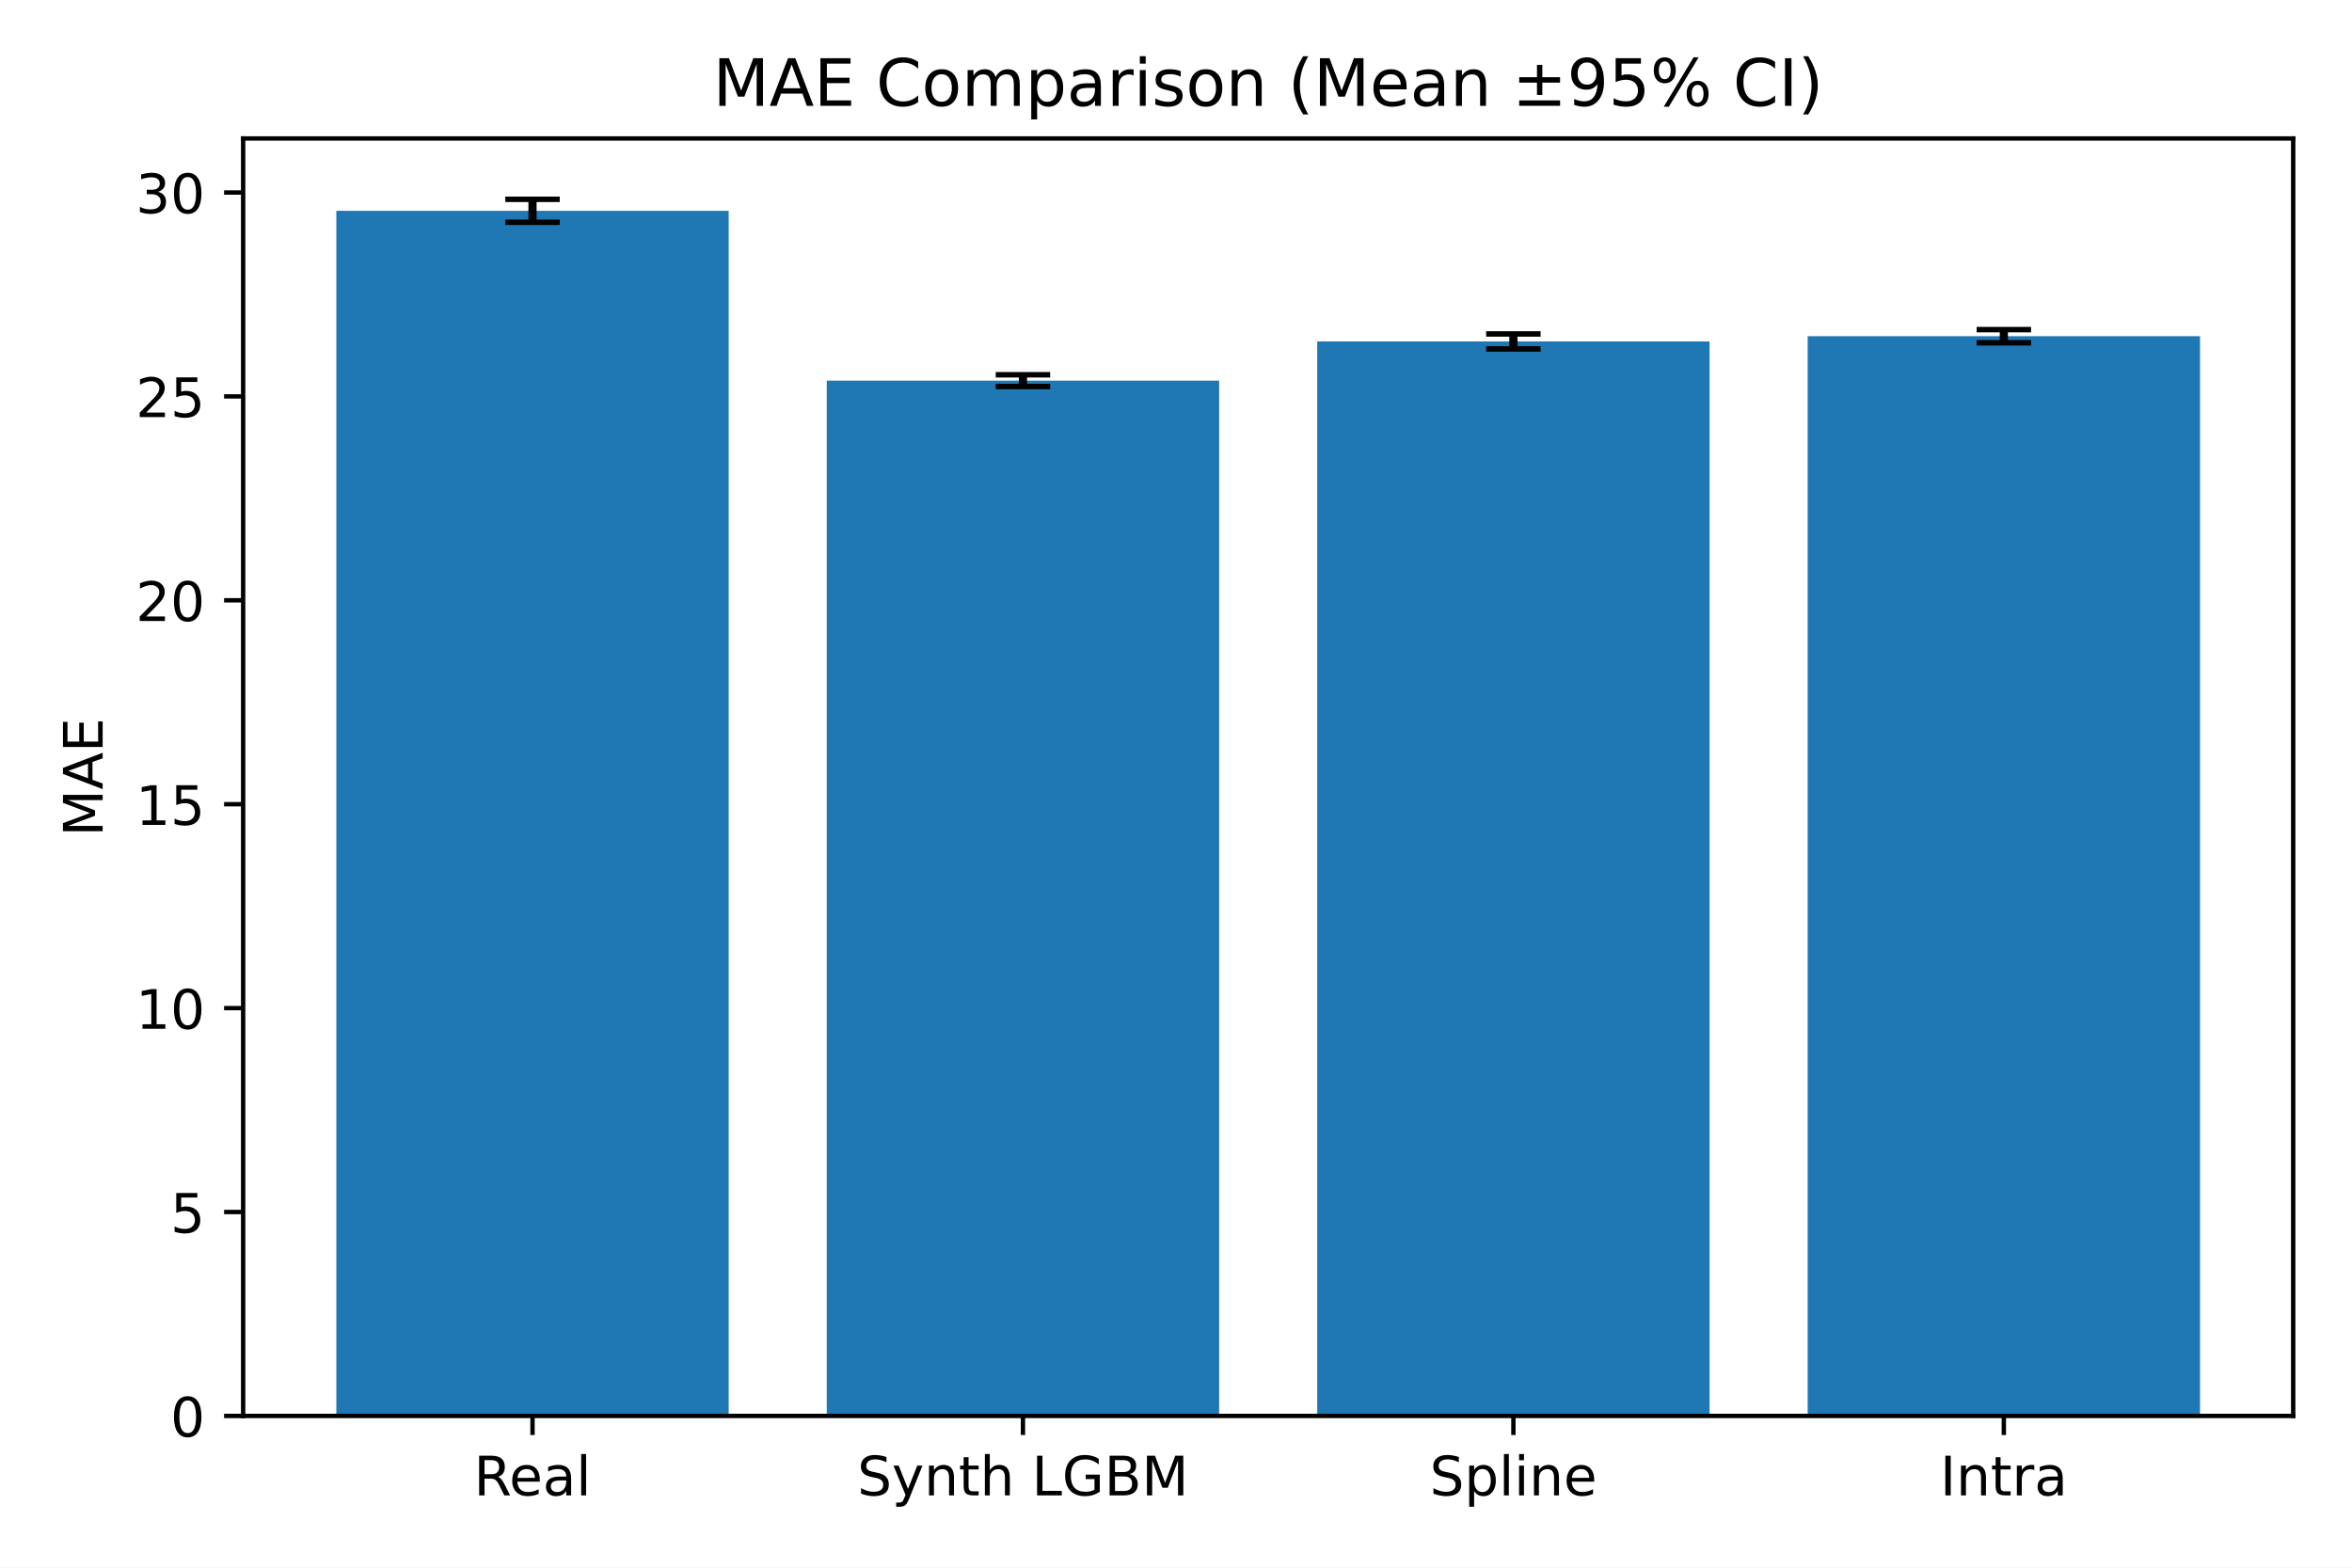
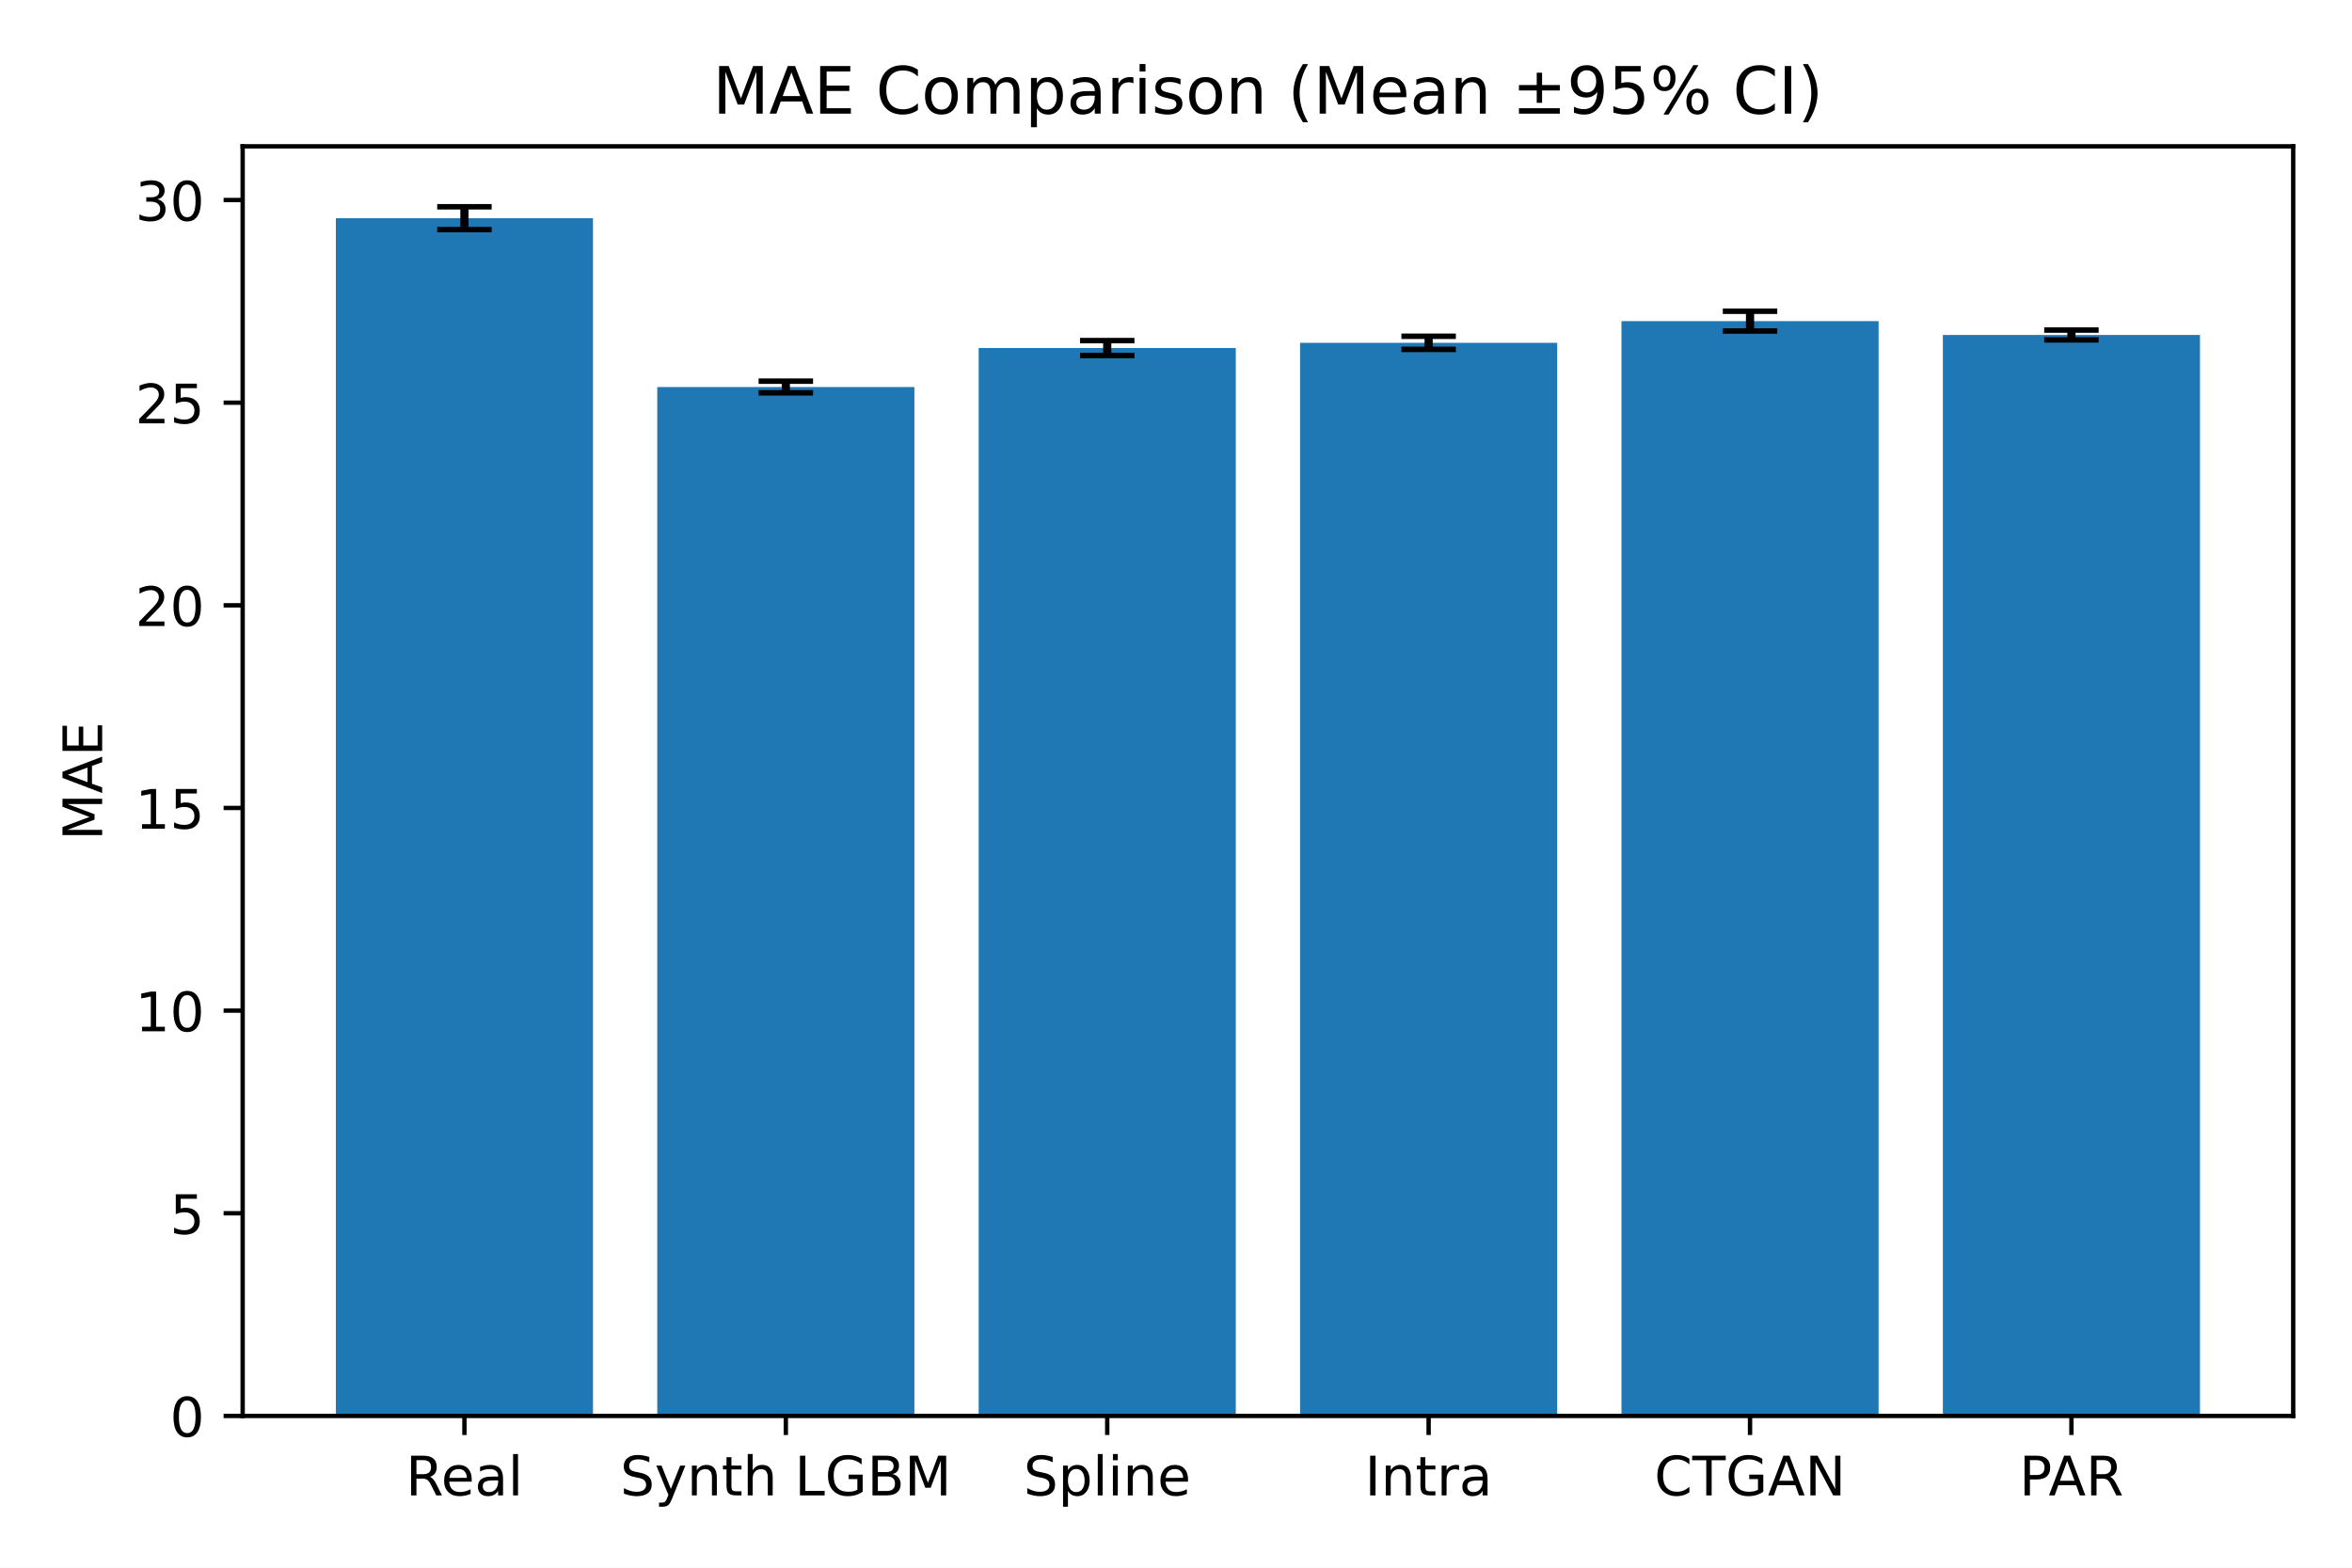
<svg xmlns="http://www.w3.org/2000/svg" xmlns:xlink="http://www.w3.org/1999/xlink" width="432pt" height="288pt" viewBox="0 0 432 288" version="1.1">
  <defs>
    <style type="text/css">*{stroke-linejoin: round; stroke-linecap: butt}</style>
  </defs>
  <g id="figure_1">
    <g id="patch_1">
      <path d="M 0 288  L 432 288  L 432 0  L 0 0  z " style="fill: #ffffff" />
    </g>
    <g id="axes_1">
      <g id="patch_2">
-         <path d="M 44.66 260.12  L 421.2 260.12  L 421.2 25.44  L 44.66 25.44  z " style="fill: #ffffff" />
+         <path d="M 44.57 260.12  L 421.2 260.12  L 421.2 26.88  L 44.57 26.88  z " style="fill: #ffffff" />
      </g>
      <g id="patch_3">
-         <path d="M 61.775 260.12  L 133.841 260.12  L 133.841 38.727  L 61.775 38.727  z " clip-path="url(#pe1dbb1abff)" style="fill: #1f77b4" />
+         <path d="M 61.69 260.12  L 108.916 260.12  L 108.916 40.085  L 61.69 40.085  z " clip-path="url(#p599aecca5c)" style="fill: #1f77b4" />
      </g>
      <g id="patch_4">
-         <path d="M 151.857 260.12  L 223.922 260.12  L 223.922 69.929  L 151.857 69.929  z " clip-path="url(#pe1dbb1abff)" style="fill: #1f77b4" />
+         <path d="M 120.722 260.12  L 167.949 260.12  L 167.949 71.096  L 120.722 71.096  z " clip-path="url(#p599aecca5c)" style="fill: #1f77b4" />
      </g>
      <g id="patch_5">
-         <path d="M 241.938 260.12  L 314.003 260.12  L 314.003 62.727  L 241.938 62.727  z " clip-path="url(#pe1dbb1abff)" style="fill: #1f77b4" />
+         <path d="M 179.755 260.12  L 226.982 260.12  L 226.982 63.938  L 179.755 63.938  z " clip-path="url(#p599aecca5c)" style="fill: #1f77b4" />
      </g>
      <g id="patch_6">
-         <path d="M 332.019 260.12  L 404.085 260.12  L 404.085 61.764  L 332.019 61.764  z " clip-path="url(#pe1dbb1abff)" style="fill: #1f77b4" />
+         <path d="M 238.788 260.12  L 286.015 260.12  L 286.015 62.981  L 238.788 62.981  z " clip-path="url(#p599aecca5c)" style="fill: #1f77b4" />
+       </g>
+       <g id="patch_7">
+         <path d="M 297.821 260.12  L 345.048 260.12  L 345.048 58.993  L 297.821 58.993  z " clip-path="url(#p599aecca5c)" style="fill: #1f77b4" />
+       </g>
+       <g id="patch_8">
+         <path d="M 356.854 260.12  L 404.08 260.12  L 404.08 61.543  L 356.854 61.543  z " clip-path="url(#p599aecca5c)" style="fill: #1f77b4" />
      </g>
      <g id="matplotlib.axis_1">
        <g id="xtick_1">
          <g id="line2d_1">
            <defs>
-               <path id="m3f27fc416a" d="M 0 0  L 0 3.5  " style="stroke: #000000; stroke-width: 0.8" />
+               <path id="mb12b4bf8b3" d="M 0 0  L 0 3.5  " style="stroke: #000000; stroke-width: 0.8" />
            </defs>
            <g>
-               <use xlink:href="#m3f27fc416a" x="97.808" y="260.12" style="stroke: #000000; stroke-width: 0.8" />
+               <use xlink:href="#mb12b4bf8b3" x="85.303" y="260.12" style="stroke: #000000; stroke-width: 0.8" />
            </g>
          </g>
          <g id="text_1">
-             <g transform="translate(87.02908 274.7184) scale(0.1 -0.1)">
+             <g transform="translate(74.5238 274.7184) scale(0.1 -0.1)">
              <defs>
                <path id="DejaVuSans-52" d="M 2841 2188  Q 3044 2119 3236 1894  Q 3428 1669 3622 1275  L 4263 0  L 3584 0  L 2988 1197  Q 2756 1666 2539 1819  Q 2322 1972 1947 1972  L 1259 1972  L 1259 0  L 628 0  L 628 4666  L 2053 4666  Q 2853 4666 3247 4331  Q 3641 3997 3641 3322  Q 3641 2881 3436 2590  Q 3231 2300 2841 2188  z M 1259 4147  L 1259 2491  L 2053 2491  Q 2509 2491 2742 2702  Q 2975 2913 2975 3322  Q 2975 3731 2742 3939  Q 2509 4147 2053 4147  L 1259 4147  z " transform="scale(0.015625)" />
                <path id="DejaVuSans-65" d="M 3597 1894  L 3597 1613  L 953 1613  Q 991 1019 1311 708  Q 1631 397 2203 397  Q 2534 397 2845 478  Q 3156 559 3463 722  L 3463 178  Q 3153 47 2828 -22  Q 2503 -91 2169 -91  Q 1331 -91 842 396  Q 353 884 353 1716  Q 353 2575 817 3079  Q 1281 3584 2069 3584  Q 2775 3584 3186 3129  Q 3597 2675 3597 1894  z M 3022 2063  Q 3016 2534 2758 2815  Q 2500 3097 2075 3097  Q 1594 3097 1305 2825  Q 1016 2553 972 2059  L 3022 2063  z " transform="scale(0.015625)" />
                <path id="DejaVuSans-61" d="M 2194 1759  Q 1497 1759 1228 1600  Q 959 1441 959 1056  Q 959 750 1161 570  Q 1363 391 1709 391  Q 2188 391 2477 730  Q 2766 1069 2766 1631  L 2766 1759  L 2194 1759  z M 3341 1997  L 3341 0  L 2766 0  L 2766 531  Q 2569 213 2275 61  Q 1981 -91 1556 -91  Q 1019 -91 701 211  Q 384 513 384 1019  Q 384 1609 779 1909  Q 1175 2209 1959 2209  L 2766 2209  L 2766 2266  Q 2766 2663 2505 2880  Q 2244 3097 1772 3097  Q 1472 3097 1187 3025  Q 903 2953 641 2809  L 641 3341  Q 956 3463 1253 3523  Q 1550 3584 1831 3584  Q 2591 3584 2966 3190  Q 3341 2797 3341 1997  z " transform="scale(0.015625)" />
                <path id="DejaVuSans-6c" d="M 603 4863  L 1178 4863  L 1178 0  L 603 0  L 603 4863  z " transform="scale(0.015625)" />
              </defs>
              <use xlink:href="#DejaVuSans-52" />
              <use xlink:href="#DejaVuSans-65" transform="translate(64.98242 0)" />
              <use xlink:href="#DejaVuSans-61" transform="translate(126.5059 0)" />
              <use xlink:href="#DejaVuSans-6c" transform="translate(187.7852 0)" />
            </g>
          </g>
        </g>
        <g id="xtick_2">
          <g id="line2d_2">
            <g>
-               <use xlink:href="#m3f27fc416a" x="187.889" y="260.12" style="stroke: #000000; stroke-width: 0.8" />
+               <use xlink:href="#mb12b4bf8b3" x="144.336" y="260.12" style="stroke: #000000; stroke-width: 0.8" />
            </g>
          </g>
          <g id="text_2">
-             <g transform="translate(157.4643 274.7184) scale(0.1 -0.1)">
+             <g transform="translate(113.9106 274.7184) scale(0.1 -0.1)">
              <defs>
                <path id="DejaVuSans-53" d="M 3425 4513  L 3425 3897  Q 3066 4069 2747 4153  Q 2428 4238 2131 4238  Q 1616 4238 1336 4038  Q 1056 3838 1056 3469  Q 1056 3159 1242 3001  Q 1428 2844 1947 2747  L 2328 2669  Q 3034 2534 3370 2195  Q 3706 1856 3706 1288  Q 3706 609 3251 259  Q 2797 -91 1919 -91  Q 1588 -91 1214 -16  Q 841 59 441 206  L 441 856  Q 825 641 1194 531  Q 1563 422 1919 422  Q 2459 422 2753 634  Q 3047 847 3047 1241  Q 3047 1584 2836 1778  Q 2625 1972 2144 2069  L 1759 2144  Q 1053 2284 737 2584  Q 422 2884 422 3419  Q 422 4038 858 4394  Q 1294 4750 2059 4750  Q 2388 4750 2728 4690  Q 3069 4631 3425 4513  z " transform="scale(0.015625)" />
                <path id="DejaVuSans-79" d="M 2059 -325  Q 1816 -950 1584 -1140  Q 1353 -1331 966 -1331  L 506 -1331  L 506 -850  L 844 -850  Q 1081 -850 1212 -737  Q 1344 -625 1503 -206  L 1606 56  L 191 3500  L 800 3500  L 1894 763  L 2988 3500  L 3597 3500  L 2059 -325  z " transform="scale(0.015625)" />
                <path id="DejaVuSans-6e" d="M 3513 2113  L 3513 0  L 2938 0  L 2938 2094  Q 2938 2591 2744 2837  Q 2550 3084 2163 3084  Q 1697 3084 1428 2787  Q 1159 2491 1159 1978  L 1159 0  L 581 0  L 581 3500  L 1159 3500  L 1159 2956  Q 1366 3272 1645 3428  Q 1925 3584 2291 3584  Q 2894 3584 3203 3211  Q 3513 2838 3513 2113  z " transform="scale(0.015625)" />
                <path id="DejaVuSans-74" d="M 1172 4494  L 1172 3500  L 2356 3500  L 2356 3053  L 1172 3053  L 1172 1153  Q 1172 725 1289 603  Q 1406 481 1766 481  L 2356 481  L 2356 0  L 1766 0  Q 1100 0 847 248  Q 594 497 594 1153  L 594 3053  L 172 3053  L 172 3500  L 594 3500  L 594 4494  L 1172 4494  z " transform="scale(0.015625)" />
                <path id="DejaVuSans-68" d="M 3513 2113  L 3513 0  L 2938 0  L 2938 2094  Q 2938 2591 2744 2837  Q 2550 3084 2163 3084  Q 1697 3084 1428 2787  Q 1159 2491 1159 1978  L 1159 0  L 581 0  L 581 4863  L 1159 4863  L 1159 2956  Q 1366 3272 1645 3428  Q 1925 3584 2291 3584  Q 2894 3584 3203 3211  Q 3513 2838 3513 2113  z " transform="scale(0.015625)" />
                <path id="DejaVuSans-20" transform="scale(0.015625)" />
                <path id="DejaVuSans-4c" d="M 628 4666  L 1259 4666  L 1259 531  L 3531 531  L 3531 0  L 628 0  L 628 4666  z " transform="scale(0.015625)" />
                <path id="DejaVuSans-47" d="M 3809 666  L 3809 1919  L 2778 1919  L 2778 2438  L 4434 2438  L 4434 434  Q 4069 175 3628 42  Q 3188 -91 2688 -91  Q 1594 -91 976 548  Q 359 1188 359 2328  Q 359 3472 976 4111  Q 1594 4750 2688 4750  Q 3144 4750 3555 4637  Q 3966 4525 4313 4306  L 4313 3634  Q 3963 3931 3569 4081  Q 3175 4231 2741 4231  Q 1884 4231 1454 3753  Q 1025 3275 1025 2328  Q 1025 1384 1454 906  Q 1884 428 2741 428  Q 3075 428 3337 486  Q 3600 544 3809 666  z " transform="scale(0.015625)" />
                <path id="DejaVuSans-42" d="M 1259 2228  L 1259 519  L 2272 519  Q 2781 519 3026 730  Q 3272 941 3272 1375  Q 3272 1813 3026 2020  Q 2781 2228 2272 2228  L 1259 2228  z M 1259 4147  L 1259 2741  L 2194 2741  Q 2656 2741 2882 2914  Q 3109 3088 3109 3444  Q 3109 3797 2882 3972  Q 2656 4147 2194 4147  L 1259 4147  z M 628 4666  L 2241 4666  Q 2963 4666 3353 4366  Q 3744 4066 3744 3513  Q 3744 3084 3544 2831  Q 3344 2578 2956 2516  Q 3422 2416 3680 2098  Q 3938 1781 3938 1306  Q 3938 681 3513 340  Q 3088 0 2303 0  L 628 0  L 628 4666  z " transform="scale(0.015625)" />
                <path id="DejaVuSans-4d" d="M 628 4666  L 1569 4666  L 2759 1491  L 3956 4666  L 4897 4666  L 4897 0  L 4281 0  L 4281 4097  L 3078 897  L 2444 897  L 1241 4097  L 1241 0  L 628 0  L 628 4666  z " transform="scale(0.015625)" />
              </defs>
              <use xlink:href="#DejaVuSans-53" />
              <use xlink:href="#DejaVuSans-79" transform="translate(63.47656 0)" />
              <use xlink:href="#DejaVuSans-6e" transform="translate(122.6562 0)" />
              <use xlink:href="#DejaVuSans-74" transform="translate(186.0352 0)" />
              <use xlink:href="#DejaVuSans-68" transform="translate(225.2441 0)" />
              <use xlink:href="#DejaVuSans-20" transform="translate(288.623 0)" />
              <use xlink:href="#DejaVuSans-4c" transform="translate(320.4102 0)" />
              <use xlink:href="#DejaVuSans-47" transform="translate(376.123 0)" />
              <use xlink:href="#DejaVuSans-42" transform="translate(453.6133 0)" />
              <use xlink:href="#DejaVuSans-4d" transform="translate(522.2168 0)" />
            </g>
          </g>
        </g>
        <g id="xtick_3">
          <g id="line2d_3">
            <g>
-               <use xlink:href="#m3f27fc416a" x="277.971" y="260.12" style="stroke: #000000; stroke-width: 0.8" />
+               <use xlink:href="#mb12b4bf8b3" x="203.369" y="260.12" style="stroke: #000000; stroke-width: 0.8" />
            </g>
          </g>
          <g id="text_3">
-             <g transform="translate(262.5988 274.7184) scale(0.1 -0.1)">
+             <g transform="translate(187.9967 274.7184) scale(0.1 -0.1)">
              <defs>
                <path id="DejaVuSans-70" d="M 1159 525  L 1159 -1331  L 581 -1331  L 581 3500  L 1159 3500  L 1159 2969  Q 1341 3281 1617 3432  Q 1894 3584 2278 3584  Q 2916 3584 3314 3078  Q 3713 2572 3713 1747  Q 3713 922 3314 415  Q 2916 -91 2278 -91  Q 1894 -91 1617 61  Q 1341 213 1159 525  z M 3116 1747  Q 3116 2381 2855 2742  Q 2594 3103 2138 3103  Q 1681 3103 1420 2742  Q 1159 2381 1159 1747  Q 1159 1113 1420 752  Q 1681 391 2138 391  Q 2594 391 2855 752  Q 3116 1113 3116 1747  z " transform="scale(0.015625)" />
                <path id="DejaVuSans-69" d="M 603 3500  L 1178 3500  L 1178 0  L 603 0  L 603 3500  z M 603 4863  L 1178 4863  L 1178 4134  L 603 4134  L 603 4863  z " transform="scale(0.015625)" />
              </defs>
              <use xlink:href="#DejaVuSans-53" />
              <use xlink:href="#DejaVuSans-70" transform="translate(63.47656 0)" />
              <use xlink:href="#DejaVuSans-6c" transform="translate(126.9531 0)" />
              <use xlink:href="#DejaVuSans-69" transform="translate(154.7363 0)" />
              <use xlink:href="#DejaVuSans-6e" transform="translate(182.5195 0)" />
              <use xlink:href="#DejaVuSans-65" transform="translate(245.8984 0)" />
            </g>
          </g>
        </g>
        <g id="xtick_4">
          <g id="line2d_4">
            <g>
-               <use xlink:href="#m3f27fc416a" x="368.052" y="260.12" style="stroke: #000000; stroke-width: 0.8" />
+               <use xlink:href="#mb12b4bf8b3" x="262.401" y="260.12" style="stroke: #000000; stroke-width: 0.8" />
            </g>
          </g>
          <g id="text_4">
-             <g transform="translate(356.3286 274.7184) scale(0.1 -0.1)">
+             <g transform="translate(250.678 274.7184) scale(0.1 -0.1)">
              <defs>
                <path id="DejaVuSans-49" d="M 628 4666  L 1259 4666  L 1259 0  L 628 0  L 628 4666  z " transform="scale(0.015625)" />
                <path id="DejaVuSans-72" d="M 2631 2963  Q 2534 3019 2420 3045  Q 2306 3072 2169 3072  Q 1681 3072 1420 2755  Q 1159 2438 1159 1844  L 1159 0  L 581 0  L 581 3500  L 1159 3500  L 1159 2956  Q 1341 3275 1631 3429  Q 1922 3584 2338 3584  Q 2397 3584 2469 3576  Q 2541 3569 2628 3553  L 2631 2963  z " transform="scale(0.015625)" />
              </defs>
              <use xlink:href="#DejaVuSans-49" />
              <use xlink:href="#DejaVuSans-6e" transform="translate(29.49219 0)" />
              <use xlink:href="#DejaVuSans-74" transform="translate(92.87109 0)" />
              <use xlink:href="#DejaVuSans-72" transform="translate(132.0801 0)" />
              <use xlink:href="#DejaVuSans-61" transform="translate(173.1934 0)" />
            </g>
          </g>
        </g>
+         <g id="xtick_5">
+           <g id="line2d_5">
+             <g>
+               <use xlink:href="#mb12b4bf8b3" x="321.434" y="260.12" style="stroke: #000000; stroke-width: 0.8" />
+             </g>
+           </g>
+           <g id="text_5">
+             <g transform="translate(303.8539 274.7184) scale(0.1 -0.1)">
+               <defs>
+                 <path id="DejaVuSans-43" d="M 4122 4306  L 4122 3641  Q 3803 3938 3442 4084  Q 3081 4231 2675 4231  Q 1875 4231 1450 3742  Q 1025 3253 1025 2328  Q 1025 1406 1450 917  Q 1875 428 2675 428  Q 3081 428 3442 575  Q 3803 722 4122 1019  L 4122 359  Q 3791 134 3420 21  Q 3050 -91 2638 -91  Q 1578 -91 968 557  Q 359 1206 359 2328  Q 359 3453 968 4101  Q 1578 4750 2638 4750  Q 3056 4750 3426 4639  Q 3797 4528 4122 4306  z " transform="scale(0.015625)" />
+                 <path id="DejaVuSans-54" d="M -19 4666  L 3928 4666  L 3928 4134  L 2272 4134  L 2272 0  L 1638 0  L 1638 4134  L -19 4134  L -19 4666  z " transform="scale(0.015625)" />
+                 <path id="DejaVuSans-41" d="M 2188 4044  L 1331 1722  L 3047 1722  L 2188 4044  z M 1831 4666  L 2547 4666  L 4325 0  L 3669 0  L 3244 1197  L 1141 1197  L 716 0  L 50 0  L 1831 4666  z " transform="scale(0.015625)" />
+                 <path id="DejaVuSans-4e" d="M 628 4666  L 1478 4666  L 3547 763  L 3547 4666  L 4159 4666  L 4159 0  L 3309 0  L 1241 3903  L 1241 0  L 628 0  L 628 4666  z " transform="scale(0.015625)" />
+               </defs>
+               <use xlink:href="#DejaVuSans-43" />
+               <use xlink:href="#DejaVuSans-54" transform="translate(69.82422 0)" />
+               <use xlink:href="#DejaVuSans-47" transform="translate(130.9082 0)" />
+               <use xlink:href="#DejaVuSans-41" transform="translate(208.3984 0)" />
+               <use xlink:href="#DejaVuSans-4e" transform="translate(276.8066 0)" />
+             </g>
+           </g>
+         </g>
+         <g id="xtick_6">
+           <g id="line2d_6">
+             <g>
+               <use xlink:href="#mb12b4bf8b3" x="380.467" y="260.12" style="stroke: #000000; stroke-width: 0.8" />
+             </g>
+           </g>
+           <g id="text_6">
+             <g transform="translate(370.8767 274.7184) scale(0.1 -0.1)">
+               <defs>
+                 <path id="DejaVuSans-50" d="M 1259 4147  L 1259 2394  L 2053 2394  Q 2494 2394 2734 2622  Q 2975 2850 2975 3272  Q 2975 3691 2734 3919  Q 2494 4147 2053 4147  L 1259 4147  z M 628 4666  L 2053 4666  Q 2838 4666 3239 4311  Q 3641 3956 3641 3272  Q 3641 2581 3239 2228  Q 2838 1875 2053 1875  L 1259 1875  L 1259 0  L 628 0  L 628 4666  z " transform="scale(0.015625)" />
+               </defs>
+               <use xlink:href="#DejaVuSans-50" />
+               <use xlink:href="#DejaVuSans-41" transform="translate(53.92773 0)" />
+               <use xlink:href="#DejaVuSans-52" transform="translate(122.3359 0)" />
+             </g>
+           </g>
+         </g>
      </g>
      <g id="matplotlib.axis_2">
        <g id="ytick_1">
-           <g id="line2d_5">
+           <g id="line2d_7">
            <defs>
-               <path id="m598ba4c8fd" d="M 0 0  L -3.5 0  " style="stroke: #000000; stroke-width: 0.8" />
+               <path id="mf62ab08d79" d="M 0 0  L -3.5 0  " style="stroke: #000000; stroke-width: 0.8" />
            </defs>
            <g>
-               <use xlink:href="#m598ba4c8fd" x="44.66" y="260.12" style="stroke: #000000; stroke-width: 0.8" />
-             </g>
-           </g>
-           <g id="text_5">
-             <g transform="translate(31.2975 263.9192) scale(0.1 -0.1)">
+               <use xlink:href="#mf62ab08d79" x="44.57" y="260.12" style="stroke: #000000; stroke-width: 0.8" />
+             </g>
+           </g>
+           <g id="text_7">
+             <g transform="translate(31.2075 263.9192) scale(0.1 -0.1)">
              <defs>
                <path id="DejaVuSans-30" d="M 2034 4250  Q 1547 4250 1301 3770  Q 1056 3291 1056 2328  Q 1056 1369 1301 889  Q 1547 409 2034 409  Q 2525 409 2770 889  Q 3016 1369 3016 2328  Q 3016 3291 2770 3770  Q 2525 4250 2034 4250  z M 2034 4750  Q 2819 4750 3233 4129  Q 3647 3509 3647 2328  Q 3647 1150 3233 529  Q 2819 -91 2034 -91  Q 1250 -91 836 529  Q 422 1150 422 2328  Q 422 3509 836 4129  Q 1250 4750 2034 4750  z " transform="scale(0.015625)" />
              </defs>
              <use xlink:href="#DejaVuSans-30" />
            </g>
          </g>
        </g>
        <g id="ytick_2">
-           <g id="line2d_6">
-             <g>
-               <use xlink:href="#m598ba4c8fd" x="44.66" y="222.661" style="stroke: #000000; stroke-width: 0.8" />
-             </g>
-           </g>
-           <g id="text_6">
-             <g transform="translate(31.2975 226.46) scale(0.1 -0.1)">
+           <g id="line2d_8">
+             <g>
+               <use xlink:href="#mf62ab08d79" x="44.57" y="222.891" style="stroke: #000000; stroke-width: 0.8" />
+             </g>
+           </g>
+           <g id="text_8">
+             <g transform="translate(31.2075 226.6899) scale(0.1 -0.1)">
              <defs>
                <path id="DejaVuSans-35" d="M 691 4666  L 3169 4666  L 3169 4134  L 1269 4134  L 1269 2991  Q 1406 3038 1543 3061  Q 1681 3084 1819 3084  Q 2600 3084 3056 2656  Q 3513 2228 3513 1497  Q 3513 744 3044 326  Q 2575 -91 1722 -91  Q 1428 -91 1123 -41  Q 819 9 494 109  L 494 744  Q 775 591 1075 516  Q 1375 441 1709 441  Q 2250 441 2565 725  Q 2881 1009 2881 1497  Q 2881 1984 2565 2268  Q 2250 2553 1709 2553  Q 1456 2553 1204 2497  Q 953 2441 691 2322  L 691 4666  z " transform="scale(0.015625)" />
              </defs>
              <use xlink:href="#DejaVuSans-35" />
            </g>
          </g>
        </g>
        <g id="ytick_3">
-           <g id="line2d_7">
-             <g>
-               <use xlink:href="#m598ba4c8fd" x="44.66" y="185.202" style="stroke: #000000; stroke-width: 0.8" />
-             </g>
-           </g>
-           <g id="text_7">
-             <g transform="translate(24.935 189.0009) scale(0.1 -0.1)">
+           <g id="line2d_9">
+             <g>
+               <use xlink:href="#mf62ab08d79" x="44.57" y="185.661" style="stroke: #000000; stroke-width: 0.8" />
+             </g>
+           </g>
+           <g id="text_9">
+             <g transform="translate(24.845 189.4606) scale(0.1 -0.1)">
              <defs>
                <path id="DejaVuSans-31" d="M 794 531  L 1825 531  L 1825 4091  L 703 3866  L 703 4441  L 1819 4666  L 2450 4666  L 2450 531  L 3481 531  L 3481 0  L 794 0  L 794 531  z " transform="scale(0.015625)" />
              </defs>
              <use xlink:href="#DejaVuSans-31" />
              <use xlink:href="#DejaVuSans-30" transform="translate(63.62305 0)" />
            </g>
          </g>
        </g>
        <g id="ytick_4">
-           <g id="line2d_8">
-             <g>
-               <use xlink:href="#m598ba4c8fd" x="44.66" y="147.742" style="stroke: #000000; stroke-width: 0.8" />
-             </g>
-           </g>
-           <g id="text_8">
-             <g transform="translate(24.935 151.5417) scale(0.1 -0.1)">
+           <g id="line2d_10">
+             <g>
+               <use xlink:href="#mf62ab08d79" x="44.57" y="148.432" style="stroke: #000000; stroke-width: 0.8" />
+             </g>
+           </g>
+           <g id="text_10">
+             <g transform="translate(24.845 152.2312) scale(0.1 -0.1)">
              <use xlink:href="#DejaVuSans-31" />
              <use xlink:href="#DejaVuSans-35" transform="translate(63.62305 0)" />
            </g>
          </g>
        </g>
        <g id="ytick_5">
-           <g id="line2d_9">
-             <g>
-               <use xlink:href="#m598ba4c8fd" x="44.66" y="110.283" style="stroke: #000000; stroke-width: 0.8" />
-             </g>
-           </g>
-           <g id="text_9">
-             <g transform="translate(24.935 114.0825) scale(0.1 -0.1)">
+           <g id="line2d_11">
+             <g>
+               <use xlink:href="#mf62ab08d79" x="44.57" y="111.203" style="stroke: #000000; stroke-width: 0.8" />
+             </g>
+           </g>
+           <g id="text_11">
+             <g transform="translate(24.845 115.0019) scale(0.1 -0.1)">
              <defs>
                <path id="DejaVuSans-32" d="M 1228 531  L 3431 531  L 3431 0  L 469 0  L 469 531  Q 828 903 1448 1529  Q 2069 2156 2228 2338  Q 2531 2678 2651 2914  Q 2772 3150 2772 3378  Q 2772 3750 2511 3984  Q 2250 4219 1831 4219  Q 1534 4219 1204 4116  Q 875 4013 500 3803  L 500 4441  Q 881 4594 1212 4672  Q 1544 4750 1819 4750  Q 2544 4750 2975 4387  Q 3406 4025 3406 3419  Q 3406 3131 3298 2873  Q 3191 2616 2906 2266  Q 2828 2175 2409 1742  Q 1991 1309 1228 531  z " transform="scale(0.015625)" />
              </defs>
              <use xlink:href="#DejaVuSans-32" />
              <use xlink:href="#DejaVuSans-30" transform="translate(63.62305 0)" />
            </g>
          </g>
        </g>
        <g id="ytick_6">
-           <g id="line2d_10">
-             <g>
-               <use xlink:href="#m598ba4c8fd" x="44.66" y="72.824" style="stroke: #000000; stroke-width: 0.8" />
-             </g>
-           </g>
-           <g id="text_10">
-             <g transform="translate(24.935 76.62334) scale(0.1 -0.1)">
+           <g id="line2d_12">
+             <g>
+               <use xlink:href="#mf62ab08d79" x="44.57" y="73.973" style="stroke: #000000; stroke-width: 0.8" />
+             </g>
+           </g>
+           <g id="text_12">
+             <g transform="translate(24.845 77.77259) scale(0.1 -0.1)">
              <use xlink:href="#DejaVuSans-32" />
              <use xlink:href="#DejaVuSans-35" transform="translate(63.62305 0)" />
            </g>
          </g>
        </g>
        <g id="ytick_7">
-           <g id="line2d_11">
-             <g>
-               <use xlink:href="#m598ba4c8fd" x="44.66" y="35.365" style="stroke: #000000; stroke-width: 0.8" />
-             </g>
-           </g>
-           <g id="text_11">
-             <g transform="translate(24.935 39.16416) scale(0.1 -0.1)">
+           <g id="line2d_13">
+             <g>
+               <use xlink:href="#mf62ab08d79" x="44.57" y="36.744" style="stroke: #000000; stroke-width: 0.8" />
+             </g>
+           </g>
+           <g id="text_13">
+             <g transform="translate(24.845 40.54326) scale(0.1 -0.1)">
              <defs>
                <path id="DejaVuSans-33" d="M 2597 2516  Q 3050 2419 3304 2112  Q 3559 1806 3559 1356  Q 3559 666 3084 287  Q 2609 -91 1734 -91  Q 1441 -91 1130 -33  Q 819 25 488 141  L 488 750  Q 750 597 1062 519  Q 1375 441 1716 441  Q 2309 441 2620 675  Q 2931 909 2931 1356  Q 2931 1769 2642 2001  Q 2353 2234 1838 2234  L 1294 2234  L 1294 2753  L 1863 2753  Q 2328 2753 2575 2939  Q 2822 3125 2822 3475  Q 2822 3834 2567 4026  Q 2313 4219 1838 4219  Q 1578 4219 1281 4162  Q 984 4106 628 3988  L 628 4550  Q 988 4650 1302 4700  Q 1616 4750 1894 4750  Q 2613 4750 3031 4423  Q 3450 4097 3450 3541  Q 3450 3153 3228 2886  Q 3006 2619 2597 2516  z " transform="scale(0.015625)" />
              </defs>
              <use xlink:href="#DejaVuSans-33" />
              <use xlink:href="#DejaVuSans-30" transform="translate(63.62305 0)" />
            </g>
          </g>
        </g>
-         <g id="text_12">
-           <g transform="translate(18.85531 153.6738) rotate(-90) scale(0.1 -0.1)">
+         <g id="text_14">
+           <g transform="translate(18.76531 154.3938) rotate(-90) scale(0.1 -0.1)">
            <defs>
-               <path id="DejaVuSans-41" d="M 2188 4044  L 1331 1722  L 3047 1722  L 2188 4044  z M 1831 4666  L 2547 4666  L 4325 0  L 3669 0  L 3244 1197  L 1141 1197  L 716 0  L 50 0  L 1831 4666  z " transform="scale(0.015625)" />
              <path id="DejaVuSans-45" d="M 628 4666  L 3578 4666  L 3578 4134  L 1259 4134  L 1259 2753  L 3481 2753  L 3481 2222  L 1259 2222  L 1259 531  L 3634 531  L 3634 0  L 628 0  L 628 4666  z " transform="scale(0.015625)" />
            </defs>
            <use xlink:href="#DejaVuSans-4d" />
            <use xlink:href="#DejaVuSans-41" transform="translate(86.2793 0)" />
            <use xlink:href="#DejaVuSans-45" transform="translate(154.6875 0)" />
          </g>
        </g>
      </g>
      <g id="LineCollection_1">
-         <path d="M 97.808 40.839  L 97.808 36.615  " clip-path="url(#pe1dbb1abff)" style="fill: none; stroke: #000000; stroke-width: 1.5" />
-         <path d="M 187.889 71.006  L 187.889 68.852  " clip-path="url(#pe1dbb1abff)" style="fill: none; stroke: #000000; stroke-width: 1.5" />
-         <path d="M 277.971 64.106  L 277.971 61.348  " clip-path="url(#pe1dbb1abff)" style="fill: none; stroke: #000000; stroke-width: 1.5" />
-         <path d="M 368.052 62.977  L 368.052 60.55  " clip-path="url(#pe1dbb1abff)" style="fill: none; stroke: #000000; stroke-width: 1.5" />
-       </g>
-       <g id="line2d_12">
+         <path d="M 85.303 42.184  L 85.303 37.987  " clip-path="url(#p599aecca5c)" style="fill: none; stroke: #000000; stroke-width: 1.5" />
+         <path d="M 144.336 72.166  L 144.336 70.026  " clip-path="url(#p599aecca5c)" style="fill: none; stroke: #000000; stroke-width: 1.5" />
+         <path d="M 203.369 65.309  L 203.369 62.568  " clip-path="url(#p599aecca5c)" style="fill: none; stroke: #000000; stroke-width: 1.5" />
+         <path d="M 262.401 64.187  L 262.401 61.775  " clip-path="url(#p599aecca5c)" style="fill: none; stroke: #000000; stroke-width: 1.5" />
+         <path d="M 321.434 60.809  L 321.434 57.178  " clip-path="url(#p599aecca5c)" style="fill: none; stroke: #000000; stroke-width: 1.5" />
+         <path d="M 380.467 62.448  L 380.467 60.638  " clip-path="url(#p599aecca5c)" style="fill: none; stroke: #000000; stroke-width: 1.5" />
+       </g>
+       <g id="line2d_14">
        <defs>
-           <path id="m0e36cd1ea7" d="M 5 0  L -5 -0  " style="stroke: #000000" />
+           <path id="mc1d5b2b8bf" d="M 5 0  L -5 -0  " style="stroke: #000000" />
        </defs>
-         <g clip-path="url(#pe1dbb1abff)">
-           <use xlink:href="#m0e36cd1ea7" x="97.808" y="40.839" style="fill: #1f77b4; stroke: #000000" />
-           <use xlink:href="#m0e36cd1ea7" x="187.889" y="71.006" style="fill: #1f77b4; stroke: #000000" />
-           <use xlink:href="#m0e36cd1ea7" x="277.971" y="64.106" style="fill: #1f77b4; stroke: #000000" />
-           <use xlink:href="#m0e36cd1ea7" x="368.052" y="62.977" style="fill: #1f77b4; stroke: #000000" />
-         </g>
-       </g>
-       <g id="line2d_13">
-         <g clip-path="url(#pe1dbb1abff)">
-           <use xlink:href="#m0e36cd1ea7" x="97.808" y="36.615" style="fill: #1f77b4; stroke: #000000" />
-           <use xlink:href="#m0e36cd1ea7" x="187.889" y="68.852" style="fill: #1f77b4; stroke: #000000" />
-           <use xlink:href="#m0e36cd1ea7" x="277.971" y="61.348" style="fill: #1f77b4; stroke: #000000" />
-           <use xlink:href="#m0e36cd1ea7" x="368.052" y="60.55" style="fill: #1f77b4; stroke: #000000" />
-         </g>
-       </g>
-       <g id="patch_7">
-         <path d="M 44.66 260.12  L 44.66 25.44  " style="fill: none; stroke: #000000; stroke-width: 0.8; stroke-linejoin: miter; stroke-linecap: square" />
-       </g>
-       <g id="patch_8">
-         <path d="M 421.2 260.12  L 421.2 25.44  " style="fill: none; stroke: #000000; stroke-width: 0.8; stroke-linejoin: miter; stroke-linecap: square" />
+         <g clip-path="url(#p599aecca5c)">
+           <use xlink:href="#mc1d5b2b8bf" x="85.303" y="42.184" style="fill: #1f77b4; stroke: #000000" />
+           <use xlink:href="#mc1d5b2b8bf" x="144.336" y="72.166" style="fill: #1f77b4; stroke: #000000" />
+           <use xlink:href="#mc1d5b2b8bf" x="203.369" y="65.309" style="fill: #1f77b4; stroke: #000000" />
+           <use xlink:href="#mc1d5b2b8bf" x="262.401" y="64.187" style="fill: #1f77b4; stroke: #000000" />
+           <use xlink:href="#mc1d5b2b8bf" x="321.434" y="60.809" style="fill: #1f77b4; stroke: #000000" />
+           <use xlink:href="#mc1d5b2b8bf" x="380.467" y="62.448" style="fill: #1f77b4; stroke: #000000" />
+         </g>
+       </g>
+       <g id="line2d_15">
+         <g clip-path="url(#p599aecca5c)">
+           <use xlink:href="#mc1d5b2b8bf" x="85.303" y="37.987" style="fill: #1f77b4; stroke: #000000" />
+           <use xlink:href="#mc1d5b2b8bf" x="144.336" y="70.026" style="fill: #1f77b4; stroke: #000000" />
+           <use xlink:href="#mc1d5b2b8bf" x="203.369" y="62.568" style="fill: #1f77b4; stroke: #000000" />
+           <use xlink:href="#mc1d5b2b8bf" x="262.401" y="61.775" style="fill: #1f77b4; stroke: #000000" />
+           <use xlink:href="#mc1d5b2b8bf" x="321.434" y="57.178" style="fill: #1f77b4; stroke: #000000" />
+           <use xlink:href="#mc1d5b2b8bf" x="380.467" y="60.638" style="fill: #1f77b4; stroke: #000000" />
+         </g>
      </g>
      <g id="patch_9">
-         <path d="M 44.66 260.12  L 421.2 260.12  " style="fill: none; stroke: #000000; stroke-width: 0.8; stroke-linejoin: miter; stroke-linecap: square" />
+         <path d="M 44.57 260.12  L 44.57 26.88  " style="fill: none; stroke: #000000; stroke-width: 0.8; stroke-linejoin: miter; stroke-linecap: square" />
      </g>
      <g id="patch_10">
-         <path d="M 44.66 25.44  L 421.2 25.44  " style="fill: none; stroke: #000000; stroke-width: 0.8; stroke-linejoin: miter; stroke-linecap: square" />
-       </g>
-       <g id="text_13">
-         <g transform="translate(130.9525 19.44) scale(0.12 -0.12)">
+         <path d="M 421.2 260.12  L 421.2 26.88  " style="fill: none; stroke: #000000; stroke-width: 0.8; stroke-linejoin: miter; stroke-linecap: square" />
+       </g>
+       <g id="patch_11">
+         <path d="M 44.57 260.12  L 421.2 260.12  " style="fill: none; stroke: #000000; stroke-width: 0.8; stroke-linejoin: miter; stroke-linecap: square" />
+       </g>
+       <g id="patch_12">
+         <path d="M 44.57 26.88  L 421.2 26.88  " style="fill: none; stroke: #000000; stroke-width: 0.8; stroke-linejoin: miter; stroke-linecap: square" />
+       </g>
+       <g id="text_15">
+         <g transform="translate(130.9075 20.88) scale(0.12 -0.12)">
          <defs>
-             <path id="DejaVuSans-43" d="M 4122 4306  L 4122 3641  Q 3803 3938 3442 4084  Q 3081 4231 2675 4231  Q 1875 4231 1450 3742  Q 1025 3253 1025 2328  Q 1025 1406 1450 917  Q 1875 428 2675 428  Q 3081 428 3442 575  Q 3803 722 4122 1019  L 4122 359  Q 3791 134 3420 21  Q 3050 -91 2638 -91  Q 1578 -91 968 557  Q 359 1206 359 2328  Q 359 3453 968 4101  Q 1578 4750 2638 4750  Q 3056 4750 3426 4639  Q 3797 4528 4122 4306  z " transform="scale(0.015625)" />
            <path id="DejaVuSans-6f" d="M 1959 3097  Q 1497 3097 1228 2736  Q 959 2375 959 1747  Q 959 1119 1226 758  Q 1494 397 1959 397  Q 2419 397 2687 759  Q 2956 1122 2956 1747  Q 2956 2369 2687 2733  Q 2419 3097 1959 3097  z M 1959 3584  Q 2709 3584 3137 3096  Q 3566 2609 3566 1747  Q 3566 888 3137 398  Q 2709 -91 1959 -91  Q 1206 -91 779 398  Q 353 888 353 1747  Q 353 2609 779 3096  Q 1206 3584 1959 3584  z " transform="scale(0.015625)" />
            <path id="DejaVuSans-6d" d="M 3328 2828  Q 3544 3216 3844 3400  Q 4144 3584 4550 3584  Q 5097 3584 5394 3201  Q 5691 2819 5691 2113  L 5691 0  L 5113 0  L 5113 2094  Q 5113 2597 4934 2840  Q 4756 3084 4391 3084  Q 3944 3084 3684 2787  Q 3425 2491 3425 1978  L 3425 0  L 2847 0  L 2847 2094  Q 2847 2600 2669 2842  Q 2491 3084 2119 3084  Q 1678 3084 1418 2786  Q 1159 2488 1159 1978  L 1159 0  L 581 0  L 581 3500  L 1159 3500  L 1159 2956  Q 1356 3278 1631 3431  Q 1906 3584 2284 3584  Q 2666 3584 2933 3390  Q 3200 3197 3328 2828  z " transform="scale(0.015625)" />
            <path id="DejaVuSans-73" d="M 2834 3397  L 2834 2853  Q 2591 2978 2328 3040  Q 2066 3103 1784 3103  Q 1356 3103 1142 2972  Q 928 2841 928 2578  Q 928 2378 1081 2264  Q 1234 2150 1697 2047  L 1894 2003  Q 2506 1872 2764 1633  Q 3022 1394 3022 966  Q 3022 478 2636 193  Q 2250 -91 1575 -91  Q 1294 -91 989 -36  Q 684 19 347 128  L 347 722  Q 666 556 975 473  Q 1284 391 1588 391  Q 1994 391 2212 530  Q 2431 669 2431 922  Q 2431 1156 2273 1281  Q 2116 1406 1581 1522  L 1381 1569  Q 847 1681 609 1914  Q 372 2147 372 2553  Q 372 3047 722 3315  Q 1072 3584 1716 3584  Q 2034 3584 2315 3537  Q 2597 3491 2834 3397  z " transform="scale(0.015625)" />
            <path id="DejaVuSans-28" d="M 1984 4856  Q 1566 4138 1362 3434  Q 1159 2731 1159 2009  Q 1159 1288 1364 580  Q 1569 -128 1984 -844  L 1484 -844  Q 1016 -109 783 600  Q 550 1309 550 2009  Q 550 2706 781 3412  Q 1013 4119 1484 4856  L 1984 4856  z " transform="scale(0.015625)" />
            <path id="DejaVuSans-b1" d="M 2944 4013  L 2944 2803  L 4684 2803  L 4684 2272  L 2944 2272  L 2944 1063  L 2419 1063  L 2419 2272  L 678 2272  L 678 2803  L 2419 2803  L 2419 4013  L 2944 4013  z M 678 531  L 4684 531  L 4684 0  L 678 0  L 678 531  z " transform="scale(0.015625)" />
            <path id="DejaVuSans-39" d="M 703 97  L 703 672  Q 941 559 1184 500  Q 1428 441 1663 441  Q 2288 441 2617 861  Q 2947 1281 2994 2138  Q 2813 1869 2534 1725  Q 2256 1581 1919 1581  Q 1219 1581 811 2004  Q 403 2428 403 3163  Q 403 3881 828 4315  Q 1253 4750 1959 4750  Q 2769 4750 3195 4129  Q 3622 3509 3622 2328  Q 3622 1225 3098 567  Q 2575 -91 1691 -91  Q 1453 -91 1209 -44  Q 966 3 703 97  z M 1959 2075  Q 2384 2075 2632 2365  Q 2881 2656 2881 3163  Q 2881 3666 2632 3958  Q 2384 4250 1959 4250  Q 1534 4250 1286 3958  Q 1038 3666 1038 3163  Q 1038 2656 1286 2365  Q 1534 2075 1959 2075  z " transform="scale(0.015625)" />
            <path id="DejaVuSans-25" d="M 4653 2053  Q 4381 2053 4226 1822  Q 4072 1591 4072 1178  Q 4072 772 4226 539  Q 4381 306 4653 306  Q 4919 306 5073 539  Q 5228 772 5228 1178  Q 5228 1588 5073 1820  Q 4919 2053 4653 2053  z M 4653 2450  Q 5147 2450 5437 2106  Q 5728 1763 5728 1178  Q 5728 594 5436 251  Q 5144 -91 4653 -91  Q 4153 -91 3862 251  Q 3572 594 3572 1178  Q 3572 1766 3864 2108  Q 4156 2450 4653 2450  z M 1428 4353  Q 1159 4353 1004 4120  Q 850 3888 850 3481  Q 850 3069 1003 2837  Q 1156 2606 1428 2606  Q 1700 2606 1854 2837  Q 2009 3069 2009 3481  Q 2009 3884 1853 4118  Q 1697 4353 1428 4353  z M 4250 4750  L 4750 4750  L 1831 -91  L 1331 -91  L 4250 4750  z M 1428 4750  Q 1922 4750 2215 4408  Q 2509 4066 2509 3481  Q 2509 2891 2217 2550  Q 1925 2209 1428 2209  Q 931 2209 642 2551  Q 353 2894 353 3481  Q 353 4063 643 4406  Q 934 4750 1428 4750  z " transform="scale(0.015625)" />
            <path id="DejaVuSans-29" d="M 513 4856  L 1013 4856  Q 1481 4119 1714 3412  Q 1947 2706 1947 2009  Q 1947 1309 1714 600  Q 1481 -109 1013 -844  L 513 -844  Q 928 -128 1133 580  Q 1338 1288 1338 2009  Q 1338 2731 1133 3434  Q 928 4138 513 4856  z " transform="scale(0.015625)" />
          </defs>
          <use xlink:href="#DejaVuSans-4d" />
          <use xlink:href="#DejaVuSans-41" transform="translate(86.2793 0)" />
          <use xlink:href="#DejaVuSans-45" transform="translate(154.6875 0)" />
          <use xlink:href="#DejaVuSans-20" transform="translate(217.8711 0)" />
          <use xlink:href="#DejaVuSans-43" transform="translate(249.6582 0)" />
          <use xlink:href="#DejaVuSans-6f" transform="translate(319.4824 0)" />
          <use xlink:href="#DejaVuSans-6d" transform="translate(380.6641 0)" />
          <use xlink:href="#DejaVuSans-70" transform="translate(478.0762 0)" />
          <use xlink:href="#DejaVuSans-61" transform="translate(541.5527 0)" />
          <use xlink:href="#DejaVuSans-72" transform="translate(602.832 0)" />
          <use xlink:href="#DejaVuSans-69" transform="translate(643.9453 0)" />
          <use xlink:href="#DejaVuSans-73" transform="translate(671.7285 0)" />
          <use xlink:href="#DejaVuSans-6f" transform="translate(723.8281 0)" />
          <use xlink:href="#DejaVuSans-6e" transform="translate(785.0098 0)" />
          <use xlink:href="#DejaVuSans-20" transform="translate(848.3887 0)" />
          <use xlink:href="#DejaVuSans-28" transform="translate(880.1758 0)" />
          <use xlink:href="#DejaVuSans-4d" transform="translate(919.1895 0)" />
          <use xlink:href="#DejaVuSans-65" transform="translate(1005.469 0)" />
          <use xlink:href="#DejaVuSans-61" transform="translate(1066.992 0)" />
          <use xlink:href="#DejaVuSans-6e" transform="translate(1128.271 0)" />
          <use xlink:href="#DejaVuSans-20" transform="translate(1191.65 0)" />
          <use xlink:href="#DejaVuSans-b1" transform="translate(1223.438 0)" />
          <use xlink:href="#DejaVuSans-39" transform="translate(1307.227 0)" />
          <use xlink:href="#DejaVuSans-35" transform="translate(1370.85 0)" />
          <use xlink:href="#DejaVuSans-25" transform="translate(1434.473 0)" />
          <use xlink:href="#DejaVuSans-20" transform="translate(1529.492 0)" />
          <use xlink:href="#DejaVuSans-43" transform="translate(1561.279 0)" />
          <use xlink:href="#DejaVuSans-49" transform="translate(1631.104 0)" />
          <use xlink:href="#DejaVuSans-29" transform="translate(1660.596 0)" />
        </g>
      </g>
    </g>
  </g>
  <defs>
-     <clipPath id="pe1dbb1abff">
-       <rect x="44.66" y="25.44" width="376.54" height="234.68" />
+     <clipPath id="p599aecca5c">
+       <rect x="44.57" y="26.88" width="376.63" height="233.24" />
    </clipPath>
  </defs>
</svg>
